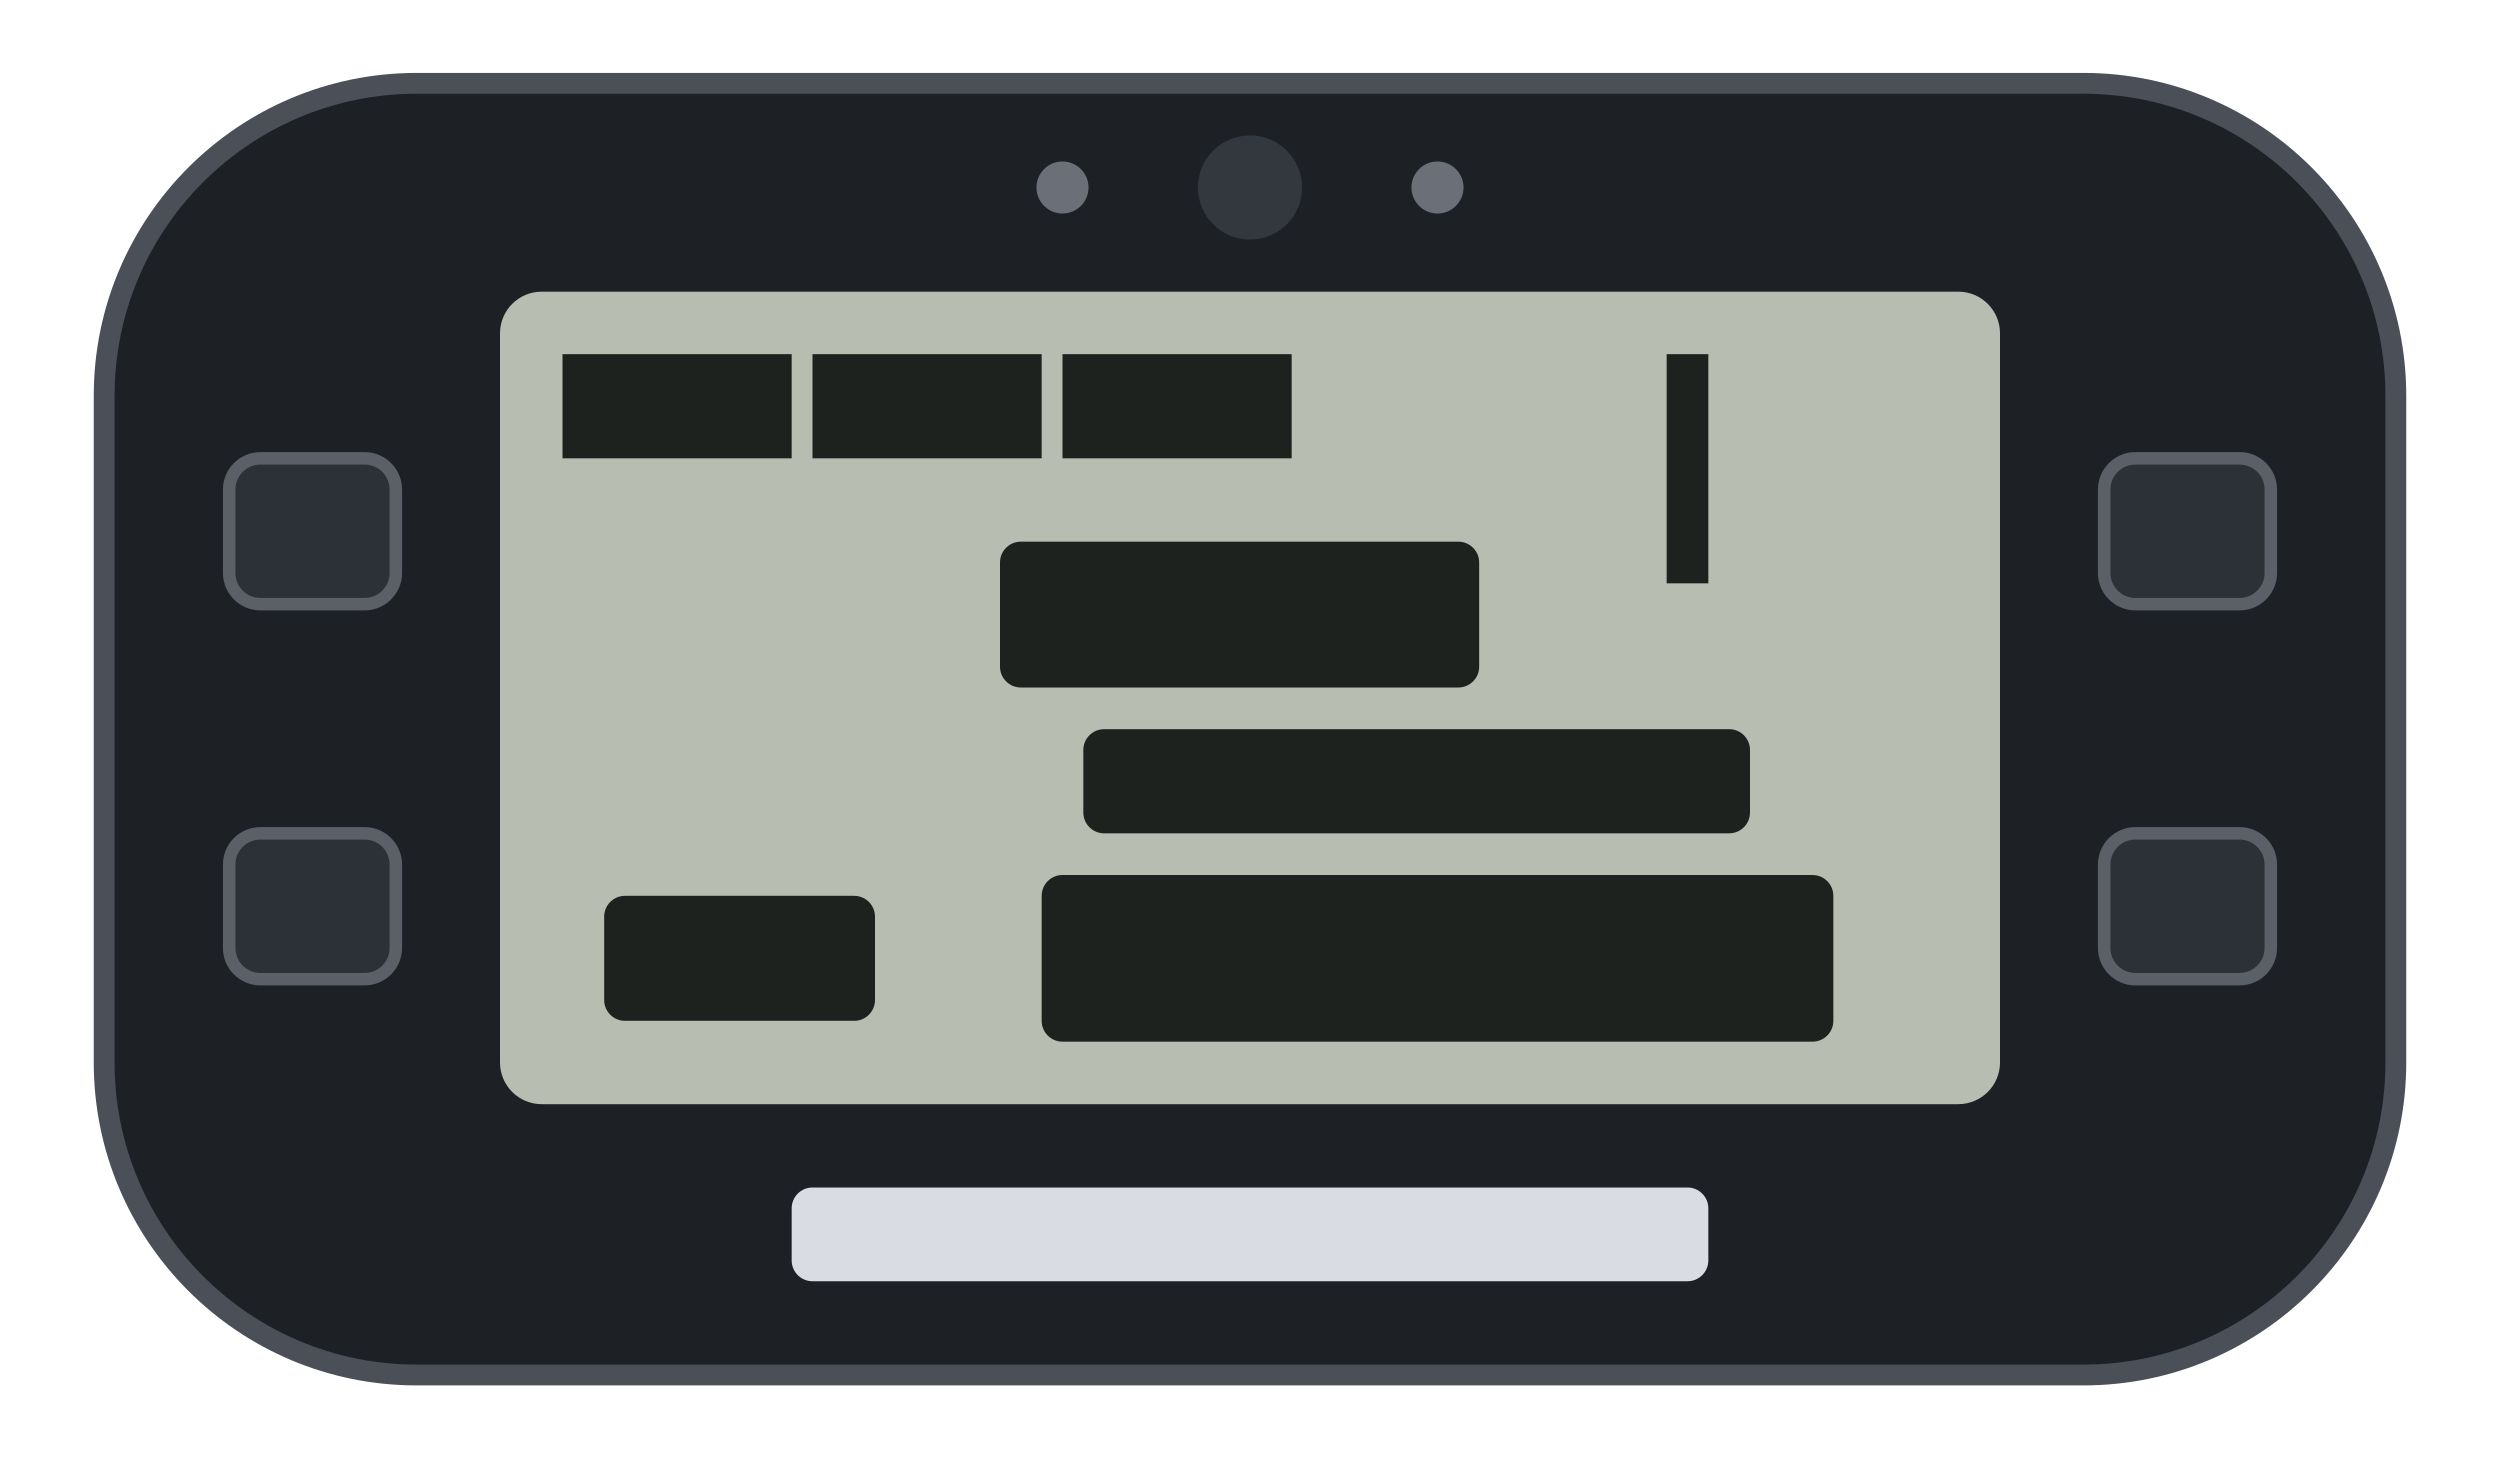
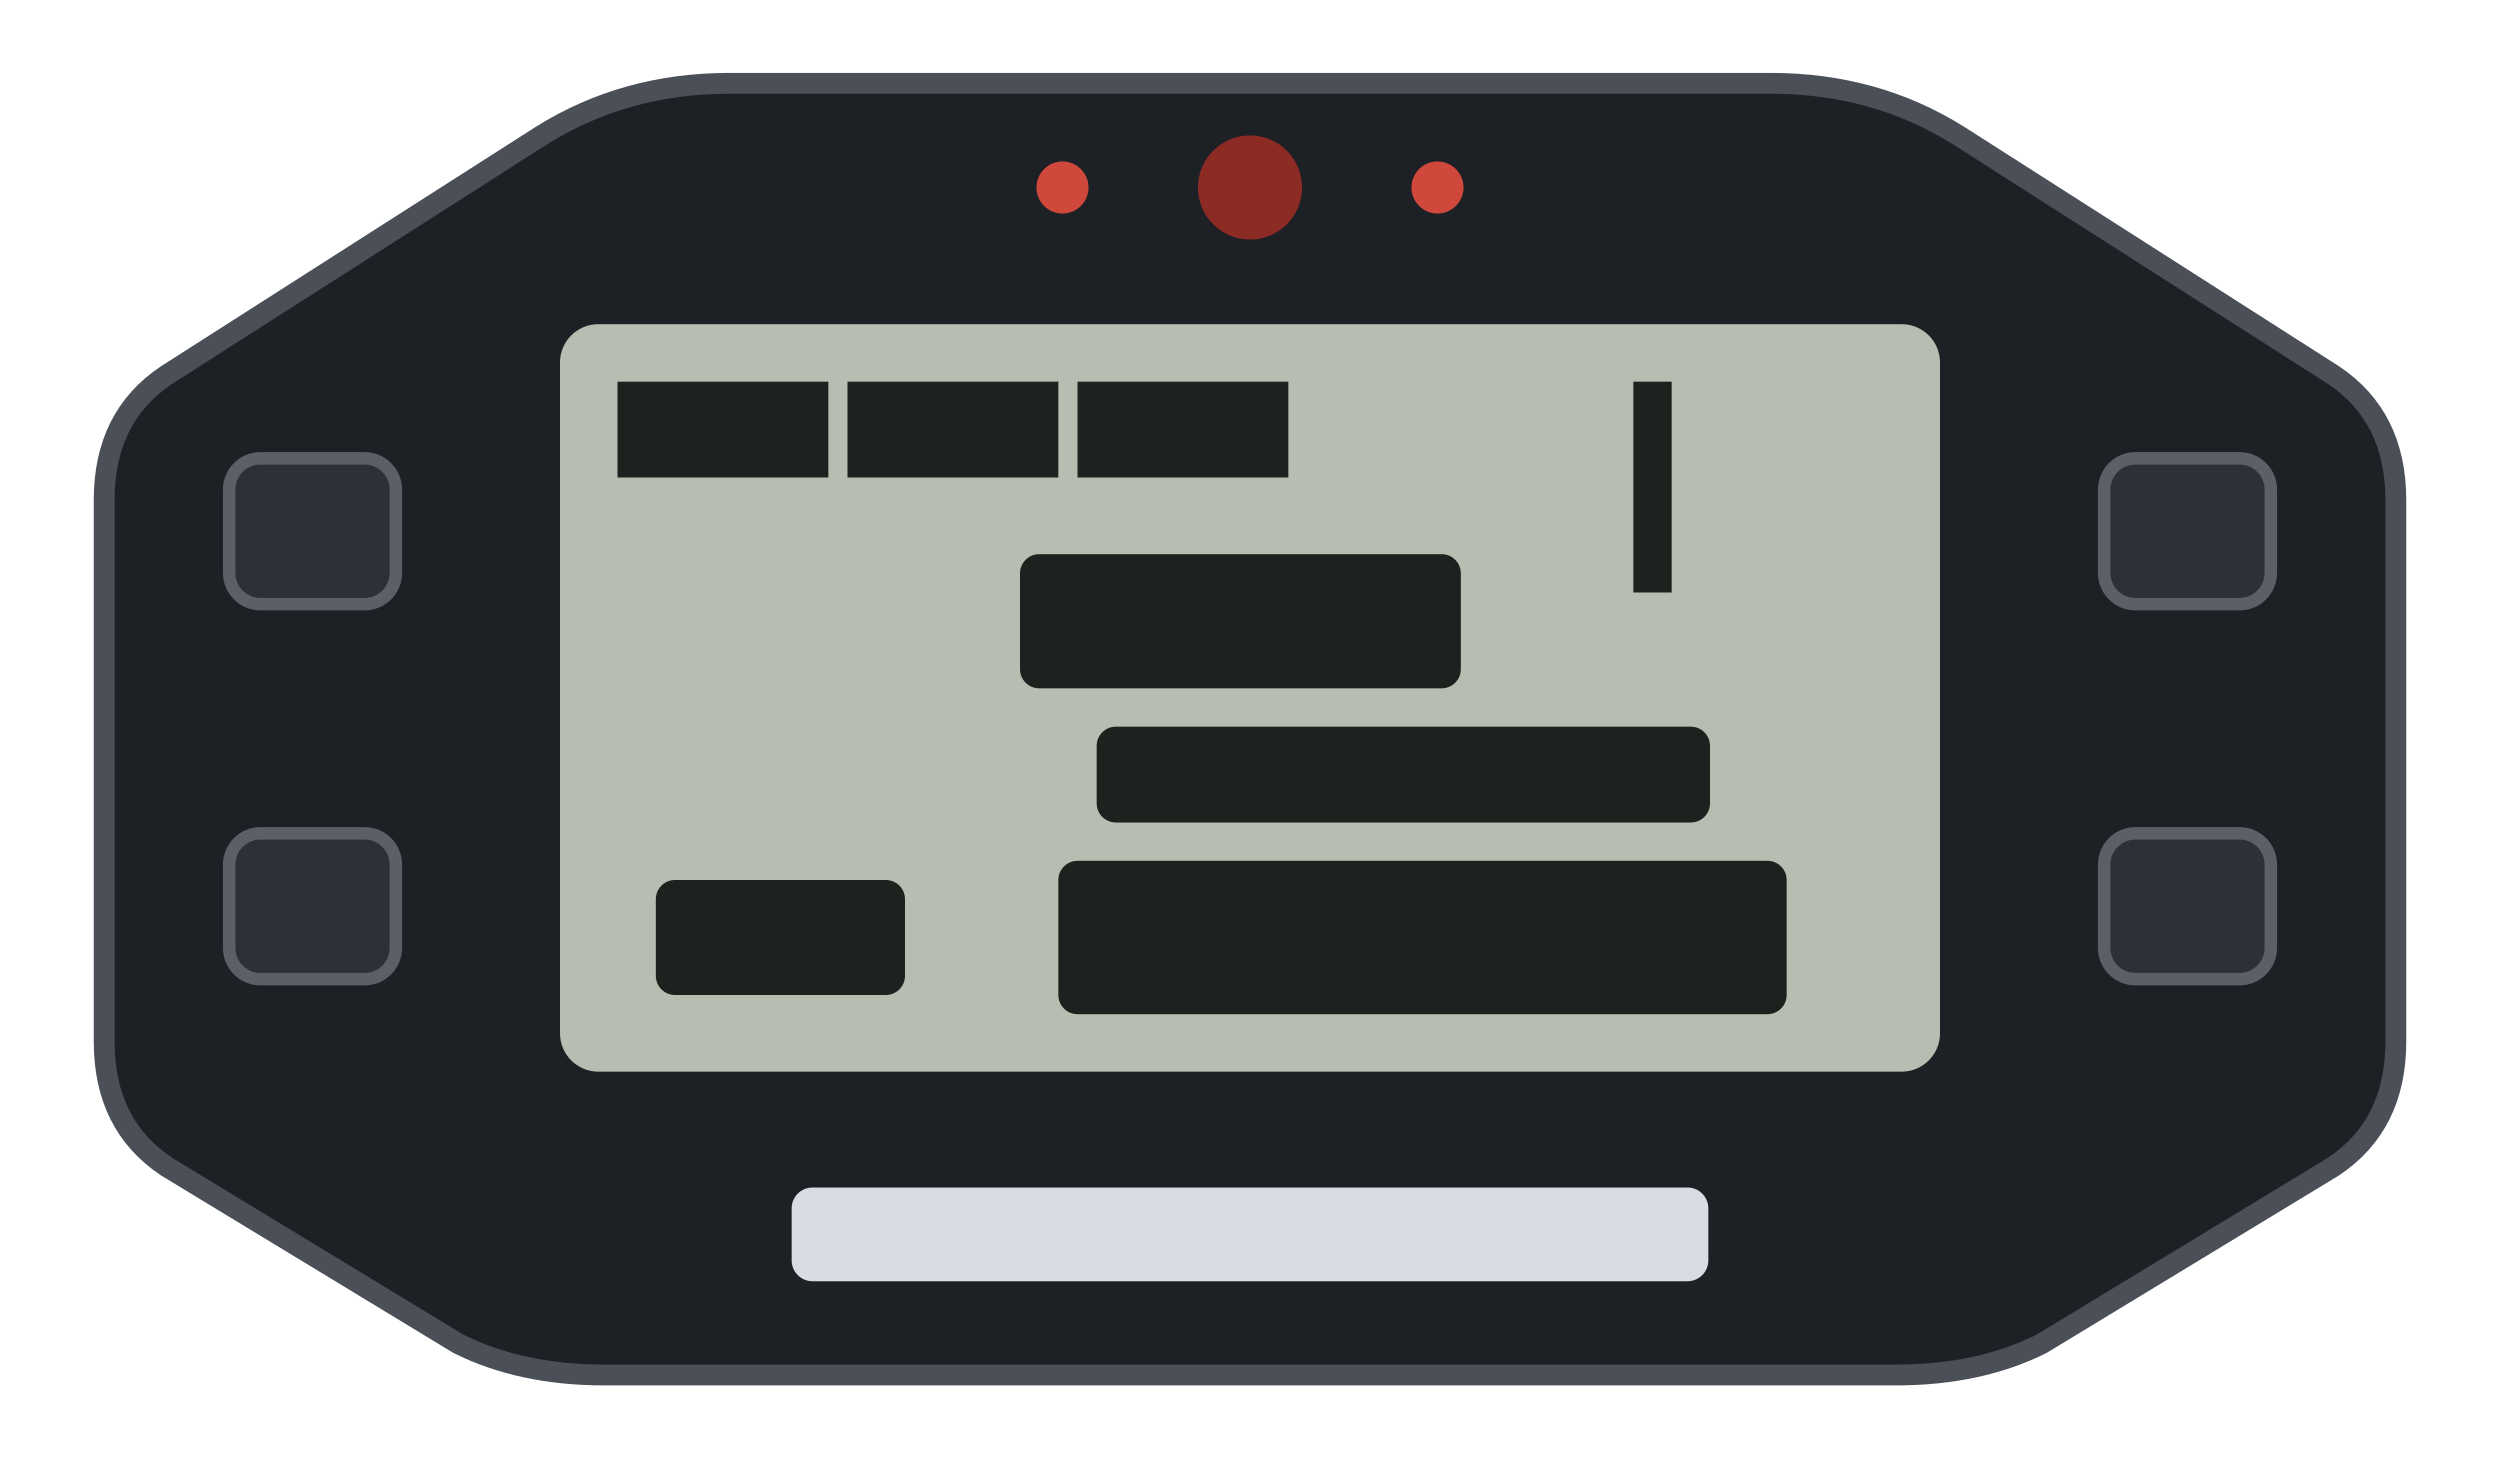
<svg xmlns="http://www.w3.org/2000/svg" viewBox="0 0 240 140">
-   <rect x="10" y="8" width="220" height="124" rx="30" fill="#1d2025" stroke="#4a4f58" stroke-width="2" />
-   <circle cx="102" cy="18" r="2.5" fill="#6a6f78" />
-   <circle cx="120" cy="18" r="5" fill="#33373e" />
-   <circle cx="138" cy="18" r="2.5" fill="#6a6f78" />
+   <path d="M70 8 L170 8 Q180 8 188 13 L224 36 Q230 40 230 48 L230 100 Q230 108 224 112 L196 129 Q190 132 182 132 L58 132 Q50 132 44 129 L16 112 Q10 108 10 100 L10 48 Q10 40 16 36 L52 13 Q60 8 70 8 Z" fill="#1d2025" stroke="#4a4f58" stroke-width="2" stroke-linejoin="round" />
+   <circle cx="102" cy="18" r="2.5" fill="#d0473c" />
+   <circle cx="120" cy="18" r="5" fill="#8c2a24" />
+   <circle cx="138" cy="18" r="2.5" fill="#d0473c" />
  <rect x="22" y="44" width="16" height="14" rx="3" fill="#2c3037" stroke="#5a5f68" stroke-width="1.2" />
  <rect x="22" y="80" width="16" height="14" rx="3" fill="#2c3037" stroke="#5a5f68" stroke-width="1.2" />
  <rect x="202" y="44" width="16" height="14" rx="3" fill="#2c3037" stroke="#5a5f68" stroke-width="1.2" />
  <rect x="202" y="80" width="16" height="14" rx="3" fill="#2c3037" stroke="#5a5f68" stroke-width="1.2" />
-   <rect x="48" y="28" width="144" height="78" rx="4" fill="#b7bdb1" />
-   <rect x="54" y="34" width="22" height="10" fill="#1e221e" />
-   <rect x="78" y="34" width="22" height="10" fill="#1e221e" />
-   <rect x="102" y="34" width="22" height="10" fill="#1e221e" />
-   <rect x="160" y="34" width="4" height="22" fill="#1e221e" />
-   <rect x="96" y="52" width="46" height="14" rx="2" fill="#1e221e" />
-   <rect x="104" y="70" width="64" height="10" rx="2" fill="#1e221e" />
-   <rect x="58" y="86" width="26" height="12" rx="2" fill="#1e221e" />
-   <rect x="100" y="84" width="76" height="16" rx="2" fill="#1e221e" />
+   <g transform="translate(120 67) scale(0.92) translate(-120 -67)">
+     <rect x="48" y="28" width="144" height="78" rx="4" fill="#b7bdb1" />
+     <rect x="54" y="34" width="22" height="10" fill="#1e221e" />
+     <rect x="78" y="34" width="22" height="10" fill="#1e221e" />
+     <rect x="102" y="34" width="22" height="10" fill="#1e221e" />
+     <rect x="160" y="34" width="4" height="22" fill="#1e221e" />
+     <rect x="96" y="52" width="46" height="14" rx="2" fill="#1e221e" />
+     <rect x="104" y="70" width="64" height="10" rx="2" fill="#1e221e" />
+     <rect x="58" y="86" width="26" height="12" rx="2" fill="#1e221e" />
+     <rect x="100" y="84" width="76" height="16" rx="2" fill="#1e221e" />
+   </g>
  <rect x="76" y="114" width="88" height="9" rx="2" fill="#d9dce2" />
</svg>
